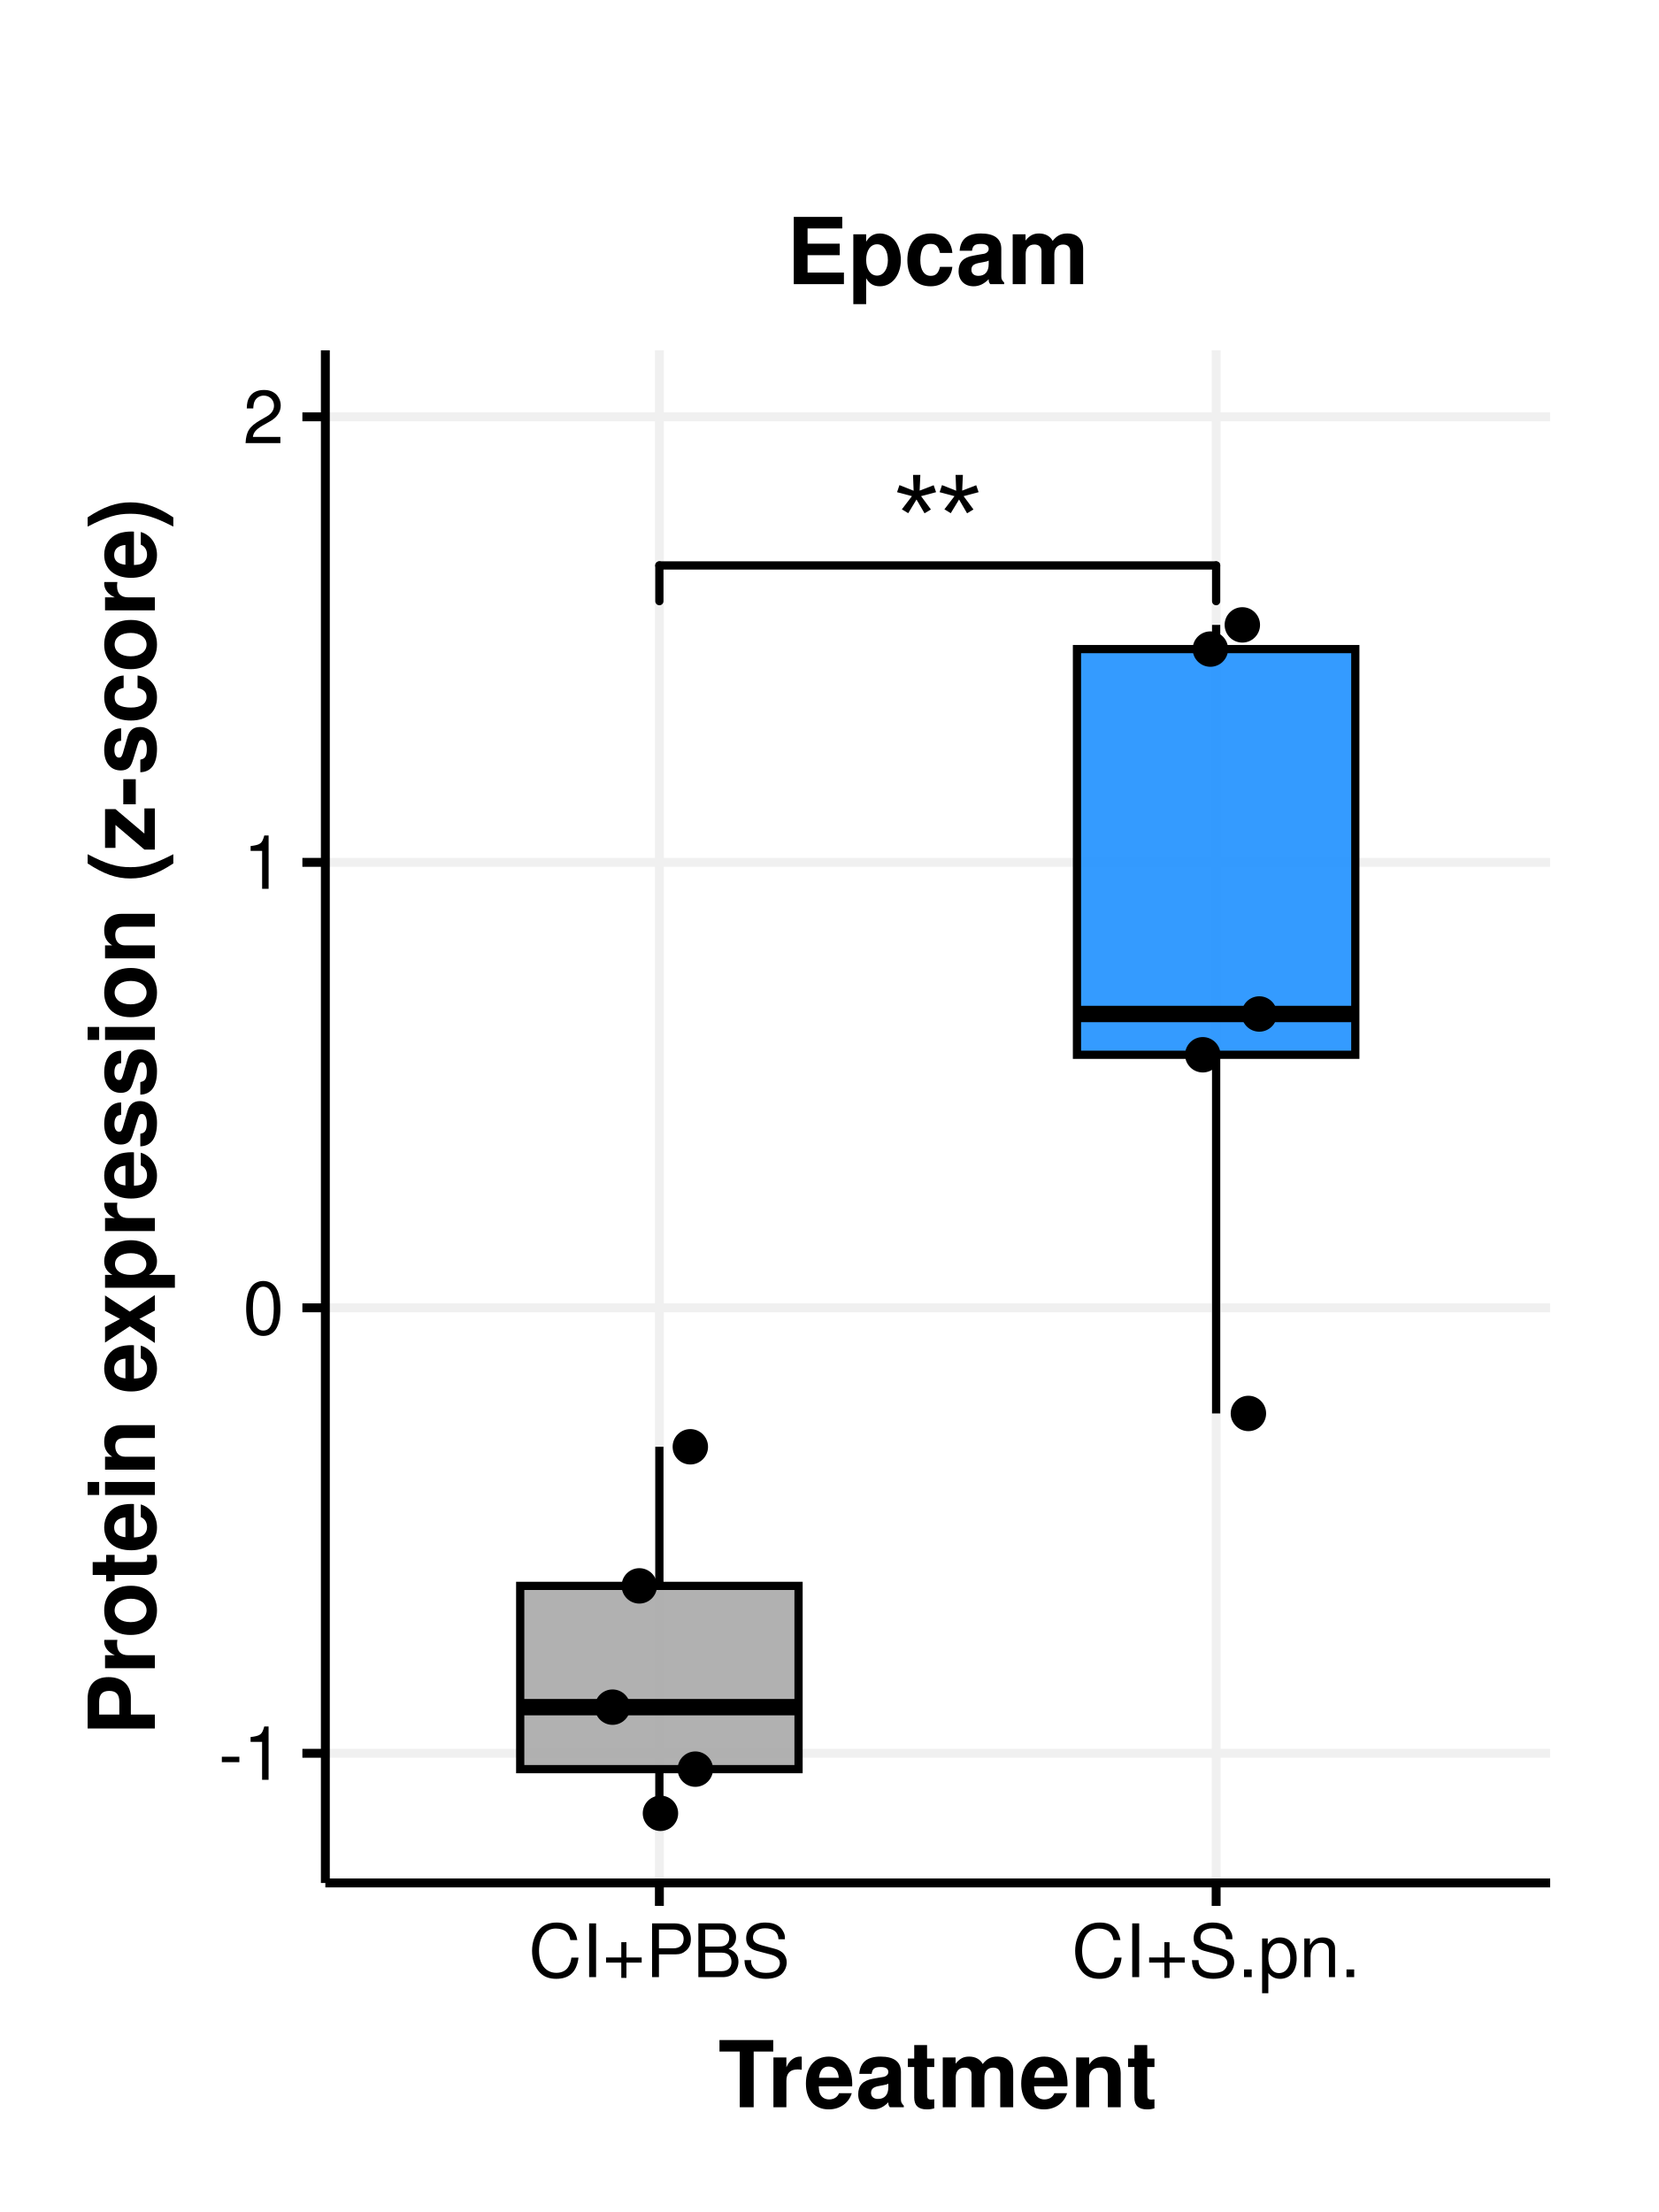
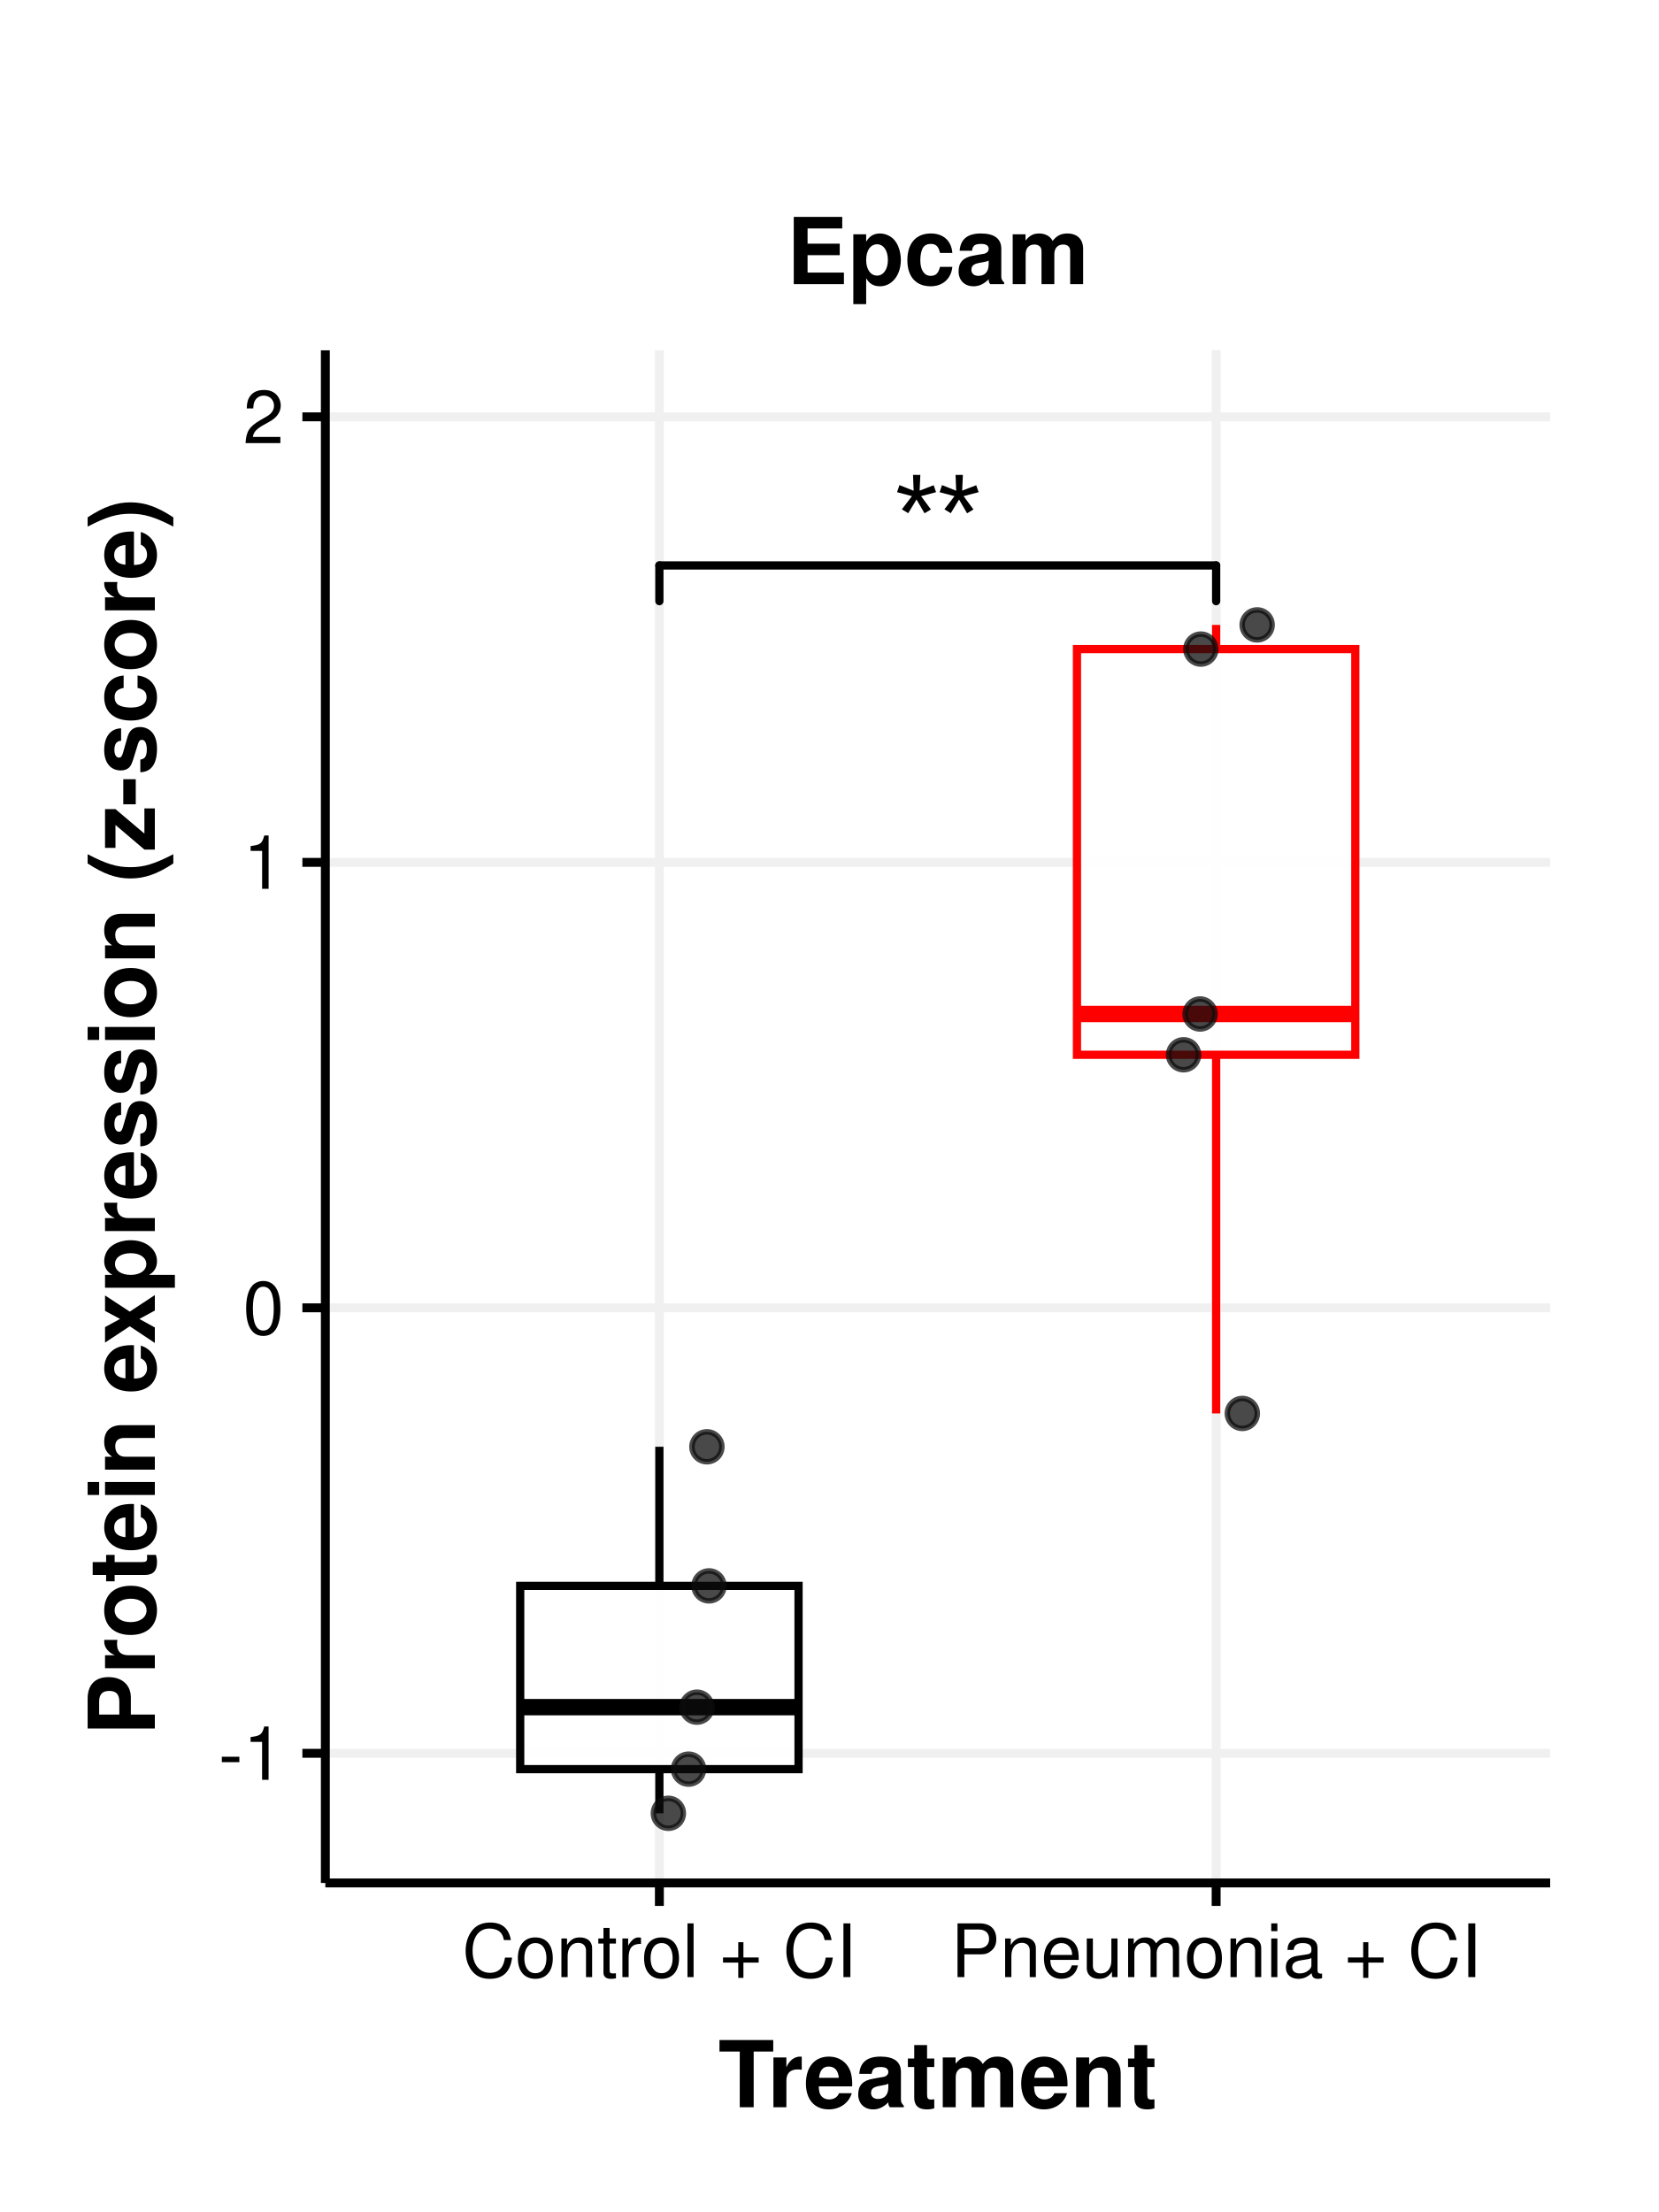
<svg xmlns="http://www.w3.org/2000/svg" class="svglite" width="216.00pt" height="288.00pt" viewBox="0 0 216.00 288.00">
  <defs>
    <style type="text/css">
    .svglite line, .svglite polyline, .svglite polygon, .svglite path, .svglite rect, .svglite circle {
      fill: none;
      stroke: #000000;
      stroke-linecap: round;
      stroke-linejoin: round;
      stroke-miterlimit: 10.00;
    }
    .svglite text {
      white-space: pre;
    }
  </style>
  </defs>
  <rect width="100%" height="100%" style="stroke: none; fill: #FFFFFF;" />
  <defs>
    <clipPath id="cpMC4wMHwyMTYuMDB8MC4wMHwyODguMDA=">
      <rect x="0.00" y="0.00" width="216.00" height="288.00" />
    </clipPath>
  </defs>
  <g clip-path="url(#cpMC4wMHwyMTYuMDB8MC4wMHwyODguMDA=)">
    <rect x="0.00" y="0.00" width="216.00" height="288.00" style="stroke-width: 1.16; stroke: none; fill: #FFFFFF;" />
  </g>
  <defs>
    <clipPath id="cpNDIuMzZ8MjAxLjgzfDQ1LjYxfDI0NS4xNg==">
      <rect x="42.36" y="45.61" width="159.46" height="199.55" />
    </clipPath>
  </defs>
  <g clip-path="url(#cpNDIuMzZ8MjAxLjgzfDQ1LjYxfDI0NS4xNg==)">
    <rect x="42.36" y="45.61" width="159.46" height="199.55" style="stroke-width: 1.16; stroke: none; fill: #FFFFFF;" />
    <polyline points="42.36,228.28 201.83,228.28 " style="stroke-width: 1.16; stroke: #F0F0F0; stroke-linecap: butt;" />
    <polyline points="42.36,170.28 201.83,170.28 " style="stroke-width: 1.16; stroke: #F0F0F0; stroke-linecap: butt;" />
    <polyline points="42.36,112.28 201.83,112.28 " style="stroke-width: 1.16; stroke: #F0F0F0; stroke-linecap: butt;" />
    <polyline points="42.36,54.27 201.83,54.27 " style="stroke-width: 1.16; stroke: #F0F0F0; stroke-linecap: butt;" />
    <polyline points="85.85,245.16 85.85,45.61 " style="stroke-width: 1.16; stroke: #F0F0F0; stroke-linecap: butt;" />
    <polyline points="158.34,245.16 158.34,45.61 " style="stroke-width: 1.16; stroke: #F0F0F0; stroke-linecap: butt;" />
    <text x="122.10" y="71.63" text-anchor="middle" style="font-size: 14.23px; font-family: &quot;Arial&quot;;" textLength="11.07px" lengthAdjust="spacingAndGlyphs">**</text>
    <line x1="85.85" y1="78.27" x2="85.85" y2="73.62" style="stroke-width: 1.07;" />
    <line x1="85.85" y1="73.62" x2="158.34" y2="73.62" style="stroke-width: 1.07;" />
    <line x1="158.34" y1="73.62" x2="158.34" y2="78.27" style="stroke-width: 1.07;" />
    <line x1="85.85" y1="206.48" x2="85.85" y2="188.37" style="stroke-width: 1.07; stroke-linecap: butt;" />
    <line x1="85.85" y1="230.34" x2="85.85" y2="236.09" style="stroke-width: 1.07; stroke-linecap: butt;" />
-     <polygon points="67.73,206.48 67.73,230.34 103.97,230.34 103.97,206.48 67.73,206.48 " style="stroke-width: 1.07; stroke-linecap: butt; stroke-linejoin: miter; fill: #A9A9A9; fill-opacity: 0.90;" />
+     <polygon points="67.73,206.48 67.73,230.34 103.97,230.34 103.97,206.48 67.73,206.48 " style="stroke-width: 1.07; stroke-linecap: butt; stroke-linejoin: miter; fill: #FFFFFF; fill-opacity: 0.90;" />
    <line x1="67.73" y1="222.27" x2="103.97" y2="222.27" style="stroke-width: 2.13; stroke-linecap: butt; stroke-linejoin: miter;" />
-     <line x1="158.34" y1="84.51" x2="158.34" y2="81.36" style="stroke-width: 1.07; stroke-linecap: butt;" />
-     <line x1="158.34" y1="137.33" x2="158.34" y2="184.03" style="stroke-width: 1.07; stroke-linecap: butt;" />
-     <polygon points="140.22,84.51 140.22,137.33 176.46,137.33 176.46,84.51 140.22,84.51 " style="stroke-width: 1.07; stroke-linecap: butt; stroke-linejoin: miter; fill: #1E90FF; fill-opacity: 0.90;" />
-     <line x1="140.22" y1="132.02" x2="176.46" y2="132.02" style="stroke-width: 2.13; stroke-linecap: butt; stroke-linejoin: miter;" />
-     <circle cx="79.75" cy="222.27" r="1.95" style="stroke-width: 0.71; fill: #000000;" />
-     <circle cx="89.88" cy="188.37" r="1.95" style="stroke-width: 0.71; fill: #000000;" />
-     <circle cx="90.53" cy="230.34" r="1.95" style="stroke-width: 0.71; fill: #000000;" />
-     <circle cx="83.24" cy="206.48" r="1.95" style="stroke-width: 0.71; fill: #000000;" />
-     <circle cx="85.99" cy="236.09" r="1.95" style="stroke-width: 0.71; fill: #000000;" />
-     <circle cx="157.59" cy="84.51" r="1.95" style="stroke-width: 0.71; fill: #000000;" />
-     <circle cx="156.60" cy="137.33" r="1.95" style="stroke-width: 0.71; fill: #000000;" />
-     <circle cx="162.54" cy="184.03" r="1.95" style="stroke-width: 0.71; fill: #000000;" />
-     <circle cx="163.96" cy="132.02" r="1.95" style="stroke-width: 0.71; fill: #000000;" />
-     <circle cx="161.75" cy="81.36" r="1.95" style="stroke-width: 0.71; fill: #000000;" />
+     <line x1="158.34" y1="84.51" x2="158.34" y2="81.36" style="stroke-width: 1.07; stroke: #FF0000; stroke-linecap: butt;" />
+     <line x1="158.34" y1="137.33" x2="158.34" y2="184.03" style="stroke-width: 1.07; stroke: #FF0000; stroke-linecap: butt;" />
+     <polygon points="140.22,84.51 140.22,137.33 176.46,137.33 176.46,84.51 140.22,84.51 " style="stroke-width: 1.07; stroke: #FF0000; stroke-linecap: butt; stroke-linejoin: miter; fill: #FFFFFF; fill-opacity: 0.90;" />
+     <line x1="140.22" y1="132.02" x2="176.46" y2="132.02" style="stroke-width: 2.13; stroke: #FF0000; stroke-linecap: butt; stroke-linejoin: miter;" />
+     <circle cx="90.74" cy="222.27" r="1.95" style="stroke-width: 0.71; stroke: #0D0D0D; stroke-opacity: 0.75; fill: #0D0D0D; fill-opacity: 0.75;" />
+     <circle cx="92.04" cy="188.37" r="1.95" style="stroke-width: 0.71; stroke: #0D0D0D; stroke-opacity: 0.75; fill: #0D0D0D; fill-opacity: 0.75;" />
+     <circle cx="89.65" cy="230.34" r="1.95" style="stroke-width: 0.71; stroke: #0D0D0D; stroke-opacity: 0.75; fill: #0D0D0D; fill-opacity: 0.75;" />
+     <circle cx="92.31" cy="206.48" r="1.95" style="stroke-width: 0.71; stroke: #0D0D0D; stroke-opacity: 0.75; fill: #0D0D0D; fill-opacity: 0.75;" />
+     <circle cx="87.02" cy="236.09" r="1.95" style="stroke-width: 0.71; stroke: #0D0D0D; stroke-opacity: 0.75; fill: #0D0D0D; fill-opacity: 0.75;" />
+     <circle cx="156.35" cy="84.51" r="1.95" style="stroke-width: 0.71; stroke: #0D0D0D; stroke-opacity: 0.75; fill: #0D0D0D; fill-opacity: 0.75;" />
+     <circle cx="154.10" cy="137.33" r="1.95" style="stroke-width: 0.71; stroke: #0D0D0D; stroke-opacity: 0.75; fill: #0D0D0D; fill-opacity: 0.75;" />
+     <circle cx="161.75" cy="184.03" r="1.95" style="stroke-width: 0.71; stroke: #0D0D0D; stroke-opacity: 0.75; fill: #0D0D0D; fill-opacity: 0.75;" />
+     <circle cx="156.25" cy="132.02" r="1.95" style="stroke-width: 0.71; stroke: #0D0D0D; stroke-opacity: 0.75; fill: #0D0D0D; fill-opacity: 0.75;" />
+     <circle cx="163.68" cy="81.36" r="1.95" style="stroke-width: 0.71; stroke: #0D0D0D; stroke-opacity: 0.75; fill: #0D0D0D; fill-opacity: 0.75;" />
    <rect x="42.36" y="45.61" width="159.46" height="199.55" style="stroke-width: 1.16; stroke: none;" />
  </g>
  <g clip-path="url(#cpMC4wMHwyMTYuMDB8MC4wMHwyODguMDA=)">
    <polyline points="42.36,245.16 42.36,45.61 " style="stroke-width: 1.16; stroke-linecap: butt;" />
    <text x="36.98" y="231.73" text-anchor="end" style="font-size: 9.60px; font-family: &quot;Helvetica&quot;;" textLength="8.53px" lengthAdjust="spacingAndGlyphs">-1</text>
    <text x="36.98" y="173.72" text-anchor="end" style="font-size: 9.60px; font-family: &quot;Helvetica&quot;;" textLength="5.34px" lengthAdjust="spacingAndGlyphs">0</text>
    <text x="36.98" y="115.72" text-anchor="end" style="font-size: 9.60px; font-family: &quot;Helvetica&quot;;" textLength="5.34px" lengthAdjust="spacingAndGlyphs">1</text>
    <text x="36.98" y="57.71" text-anchor="end" style="font-size: 9.60px; font-family: &quot;Helvetica&quot;;" textLength="5.34px" lengthAdjust="spacingAndGlyphs">2</text>
    <polyline points="39.37,228.28 42.36,228.28 " style="stroke-width: 1.16; stroke-linecap: butt;" />
    <polyline points="39.37,170.28 42.36,170.28 " style="stroke-width: 1.16; stroke-linecap: butt;" />
    <polyline points="39.37,112.28 42.36,112.28 " style="stroke-width: 1.16; stroke-linecap: butt;" />
    <polyline points="39.37,54.27 42.36,54.27 " style="stroke-width: 1.16; stroke-linecap: butt;" />
    <polyline points="42.36,245.16 201.83,245.16 " style="stroke-width: 1.16; stroke-linecap: butt;" />
    <polyline points="85.85,248.15 85.85,245.16 " style="stroke-width: 1.16; stroke-linecap: butt;" />
    <polyline points="158.34,248.15 158.34,245.16 " style="stroke-width: 1.16; stroke-linecap: butt;" />
-     <text x="85.85" y="257.42" text-anchor="middle" style="font-size: 9.60px; font-family: &quot;Helvetica&quot;;" textLength="34.39px" lengthAdjust="spacingAndGlyphs">CI+PBS</text>
-     <text x="158.34" y="257.42" text-anchor="middle" style="font-size: 9.60px; font-family: &quot;Helvetica&quot;;" textLength="37.59px" lengthAdjust="spacingAndGlyphs">CI+S.pn.</text>
+     <text x="85.85" y="257.42" text-anchor="middle" style="font-size: 9.60px; font-family: &quot;Helvetica&quot;;" textLength="51.44px" lengthAdjust="spacingAndGlyphs">Control + CI</text>
+     <text x="158.34" y="257.42" text-anchor="middle" style="font-size: 9.60px; font-family: &quot;Helvetica&quot;;" textLength="69.06px" lengthAdjust="spacingAndGlyphs">Pneumonia + CI</text>
    <text x="122.10" y="274.36" text-anchor="middle" style="font-size: 12.00px; font-weight: bold; font-family: &quot;Helvetica&quot;;" textLength="58.02px" lengthAdjust="spacingAndGlyphs">Treatment</text>
    <text transform="translate(20.16,145.39) rotate(-90)" text-anchor="middle" style="font-size: 12.00px; font-weight: bold; font-family: &quot;Helvetica&quot;;" textLength="161.39px" lengthAdjust="spacingAndGlyphs">Protein expression (z-score)</text>
    <text x="122.10" y="36.99" text-anchor="middle" style="font-size: 12.00px; font-weight: bold; font-family: &quot;Helvetica&quot;;" textLength="39.36px" lengthAdjust="spacingAndGlyphs">Epcam</text>
  </g>
</svg>
